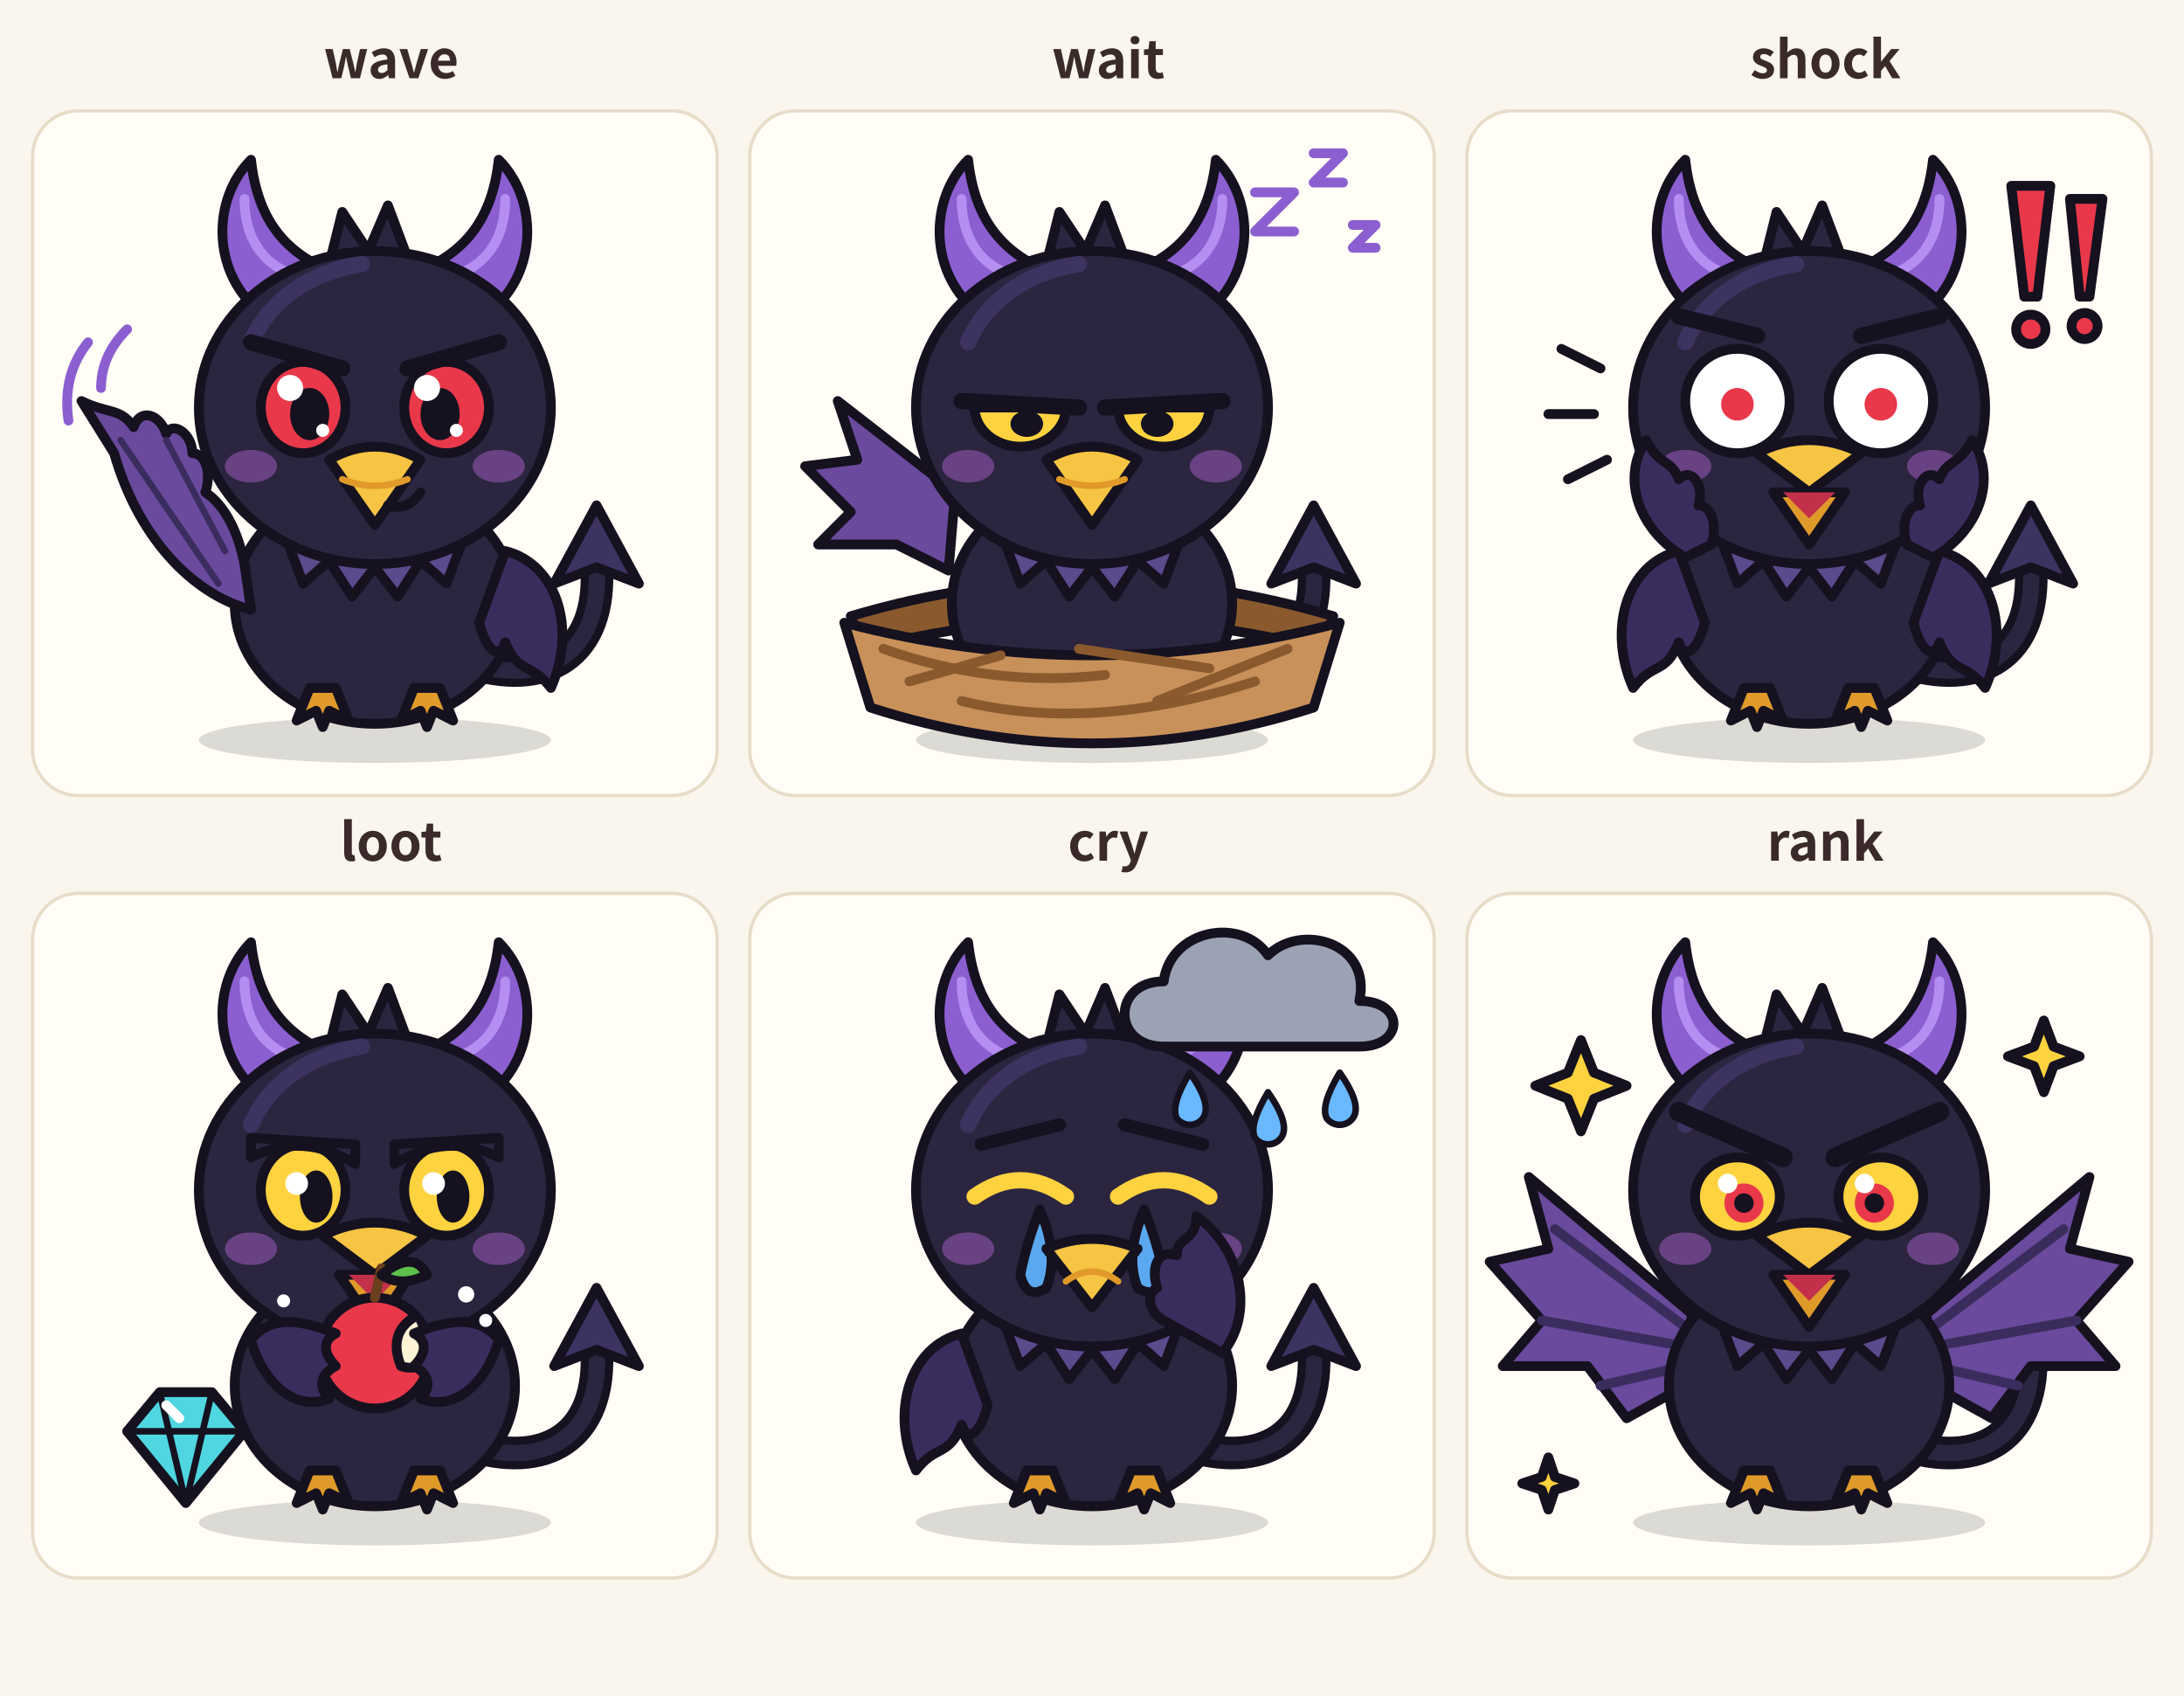
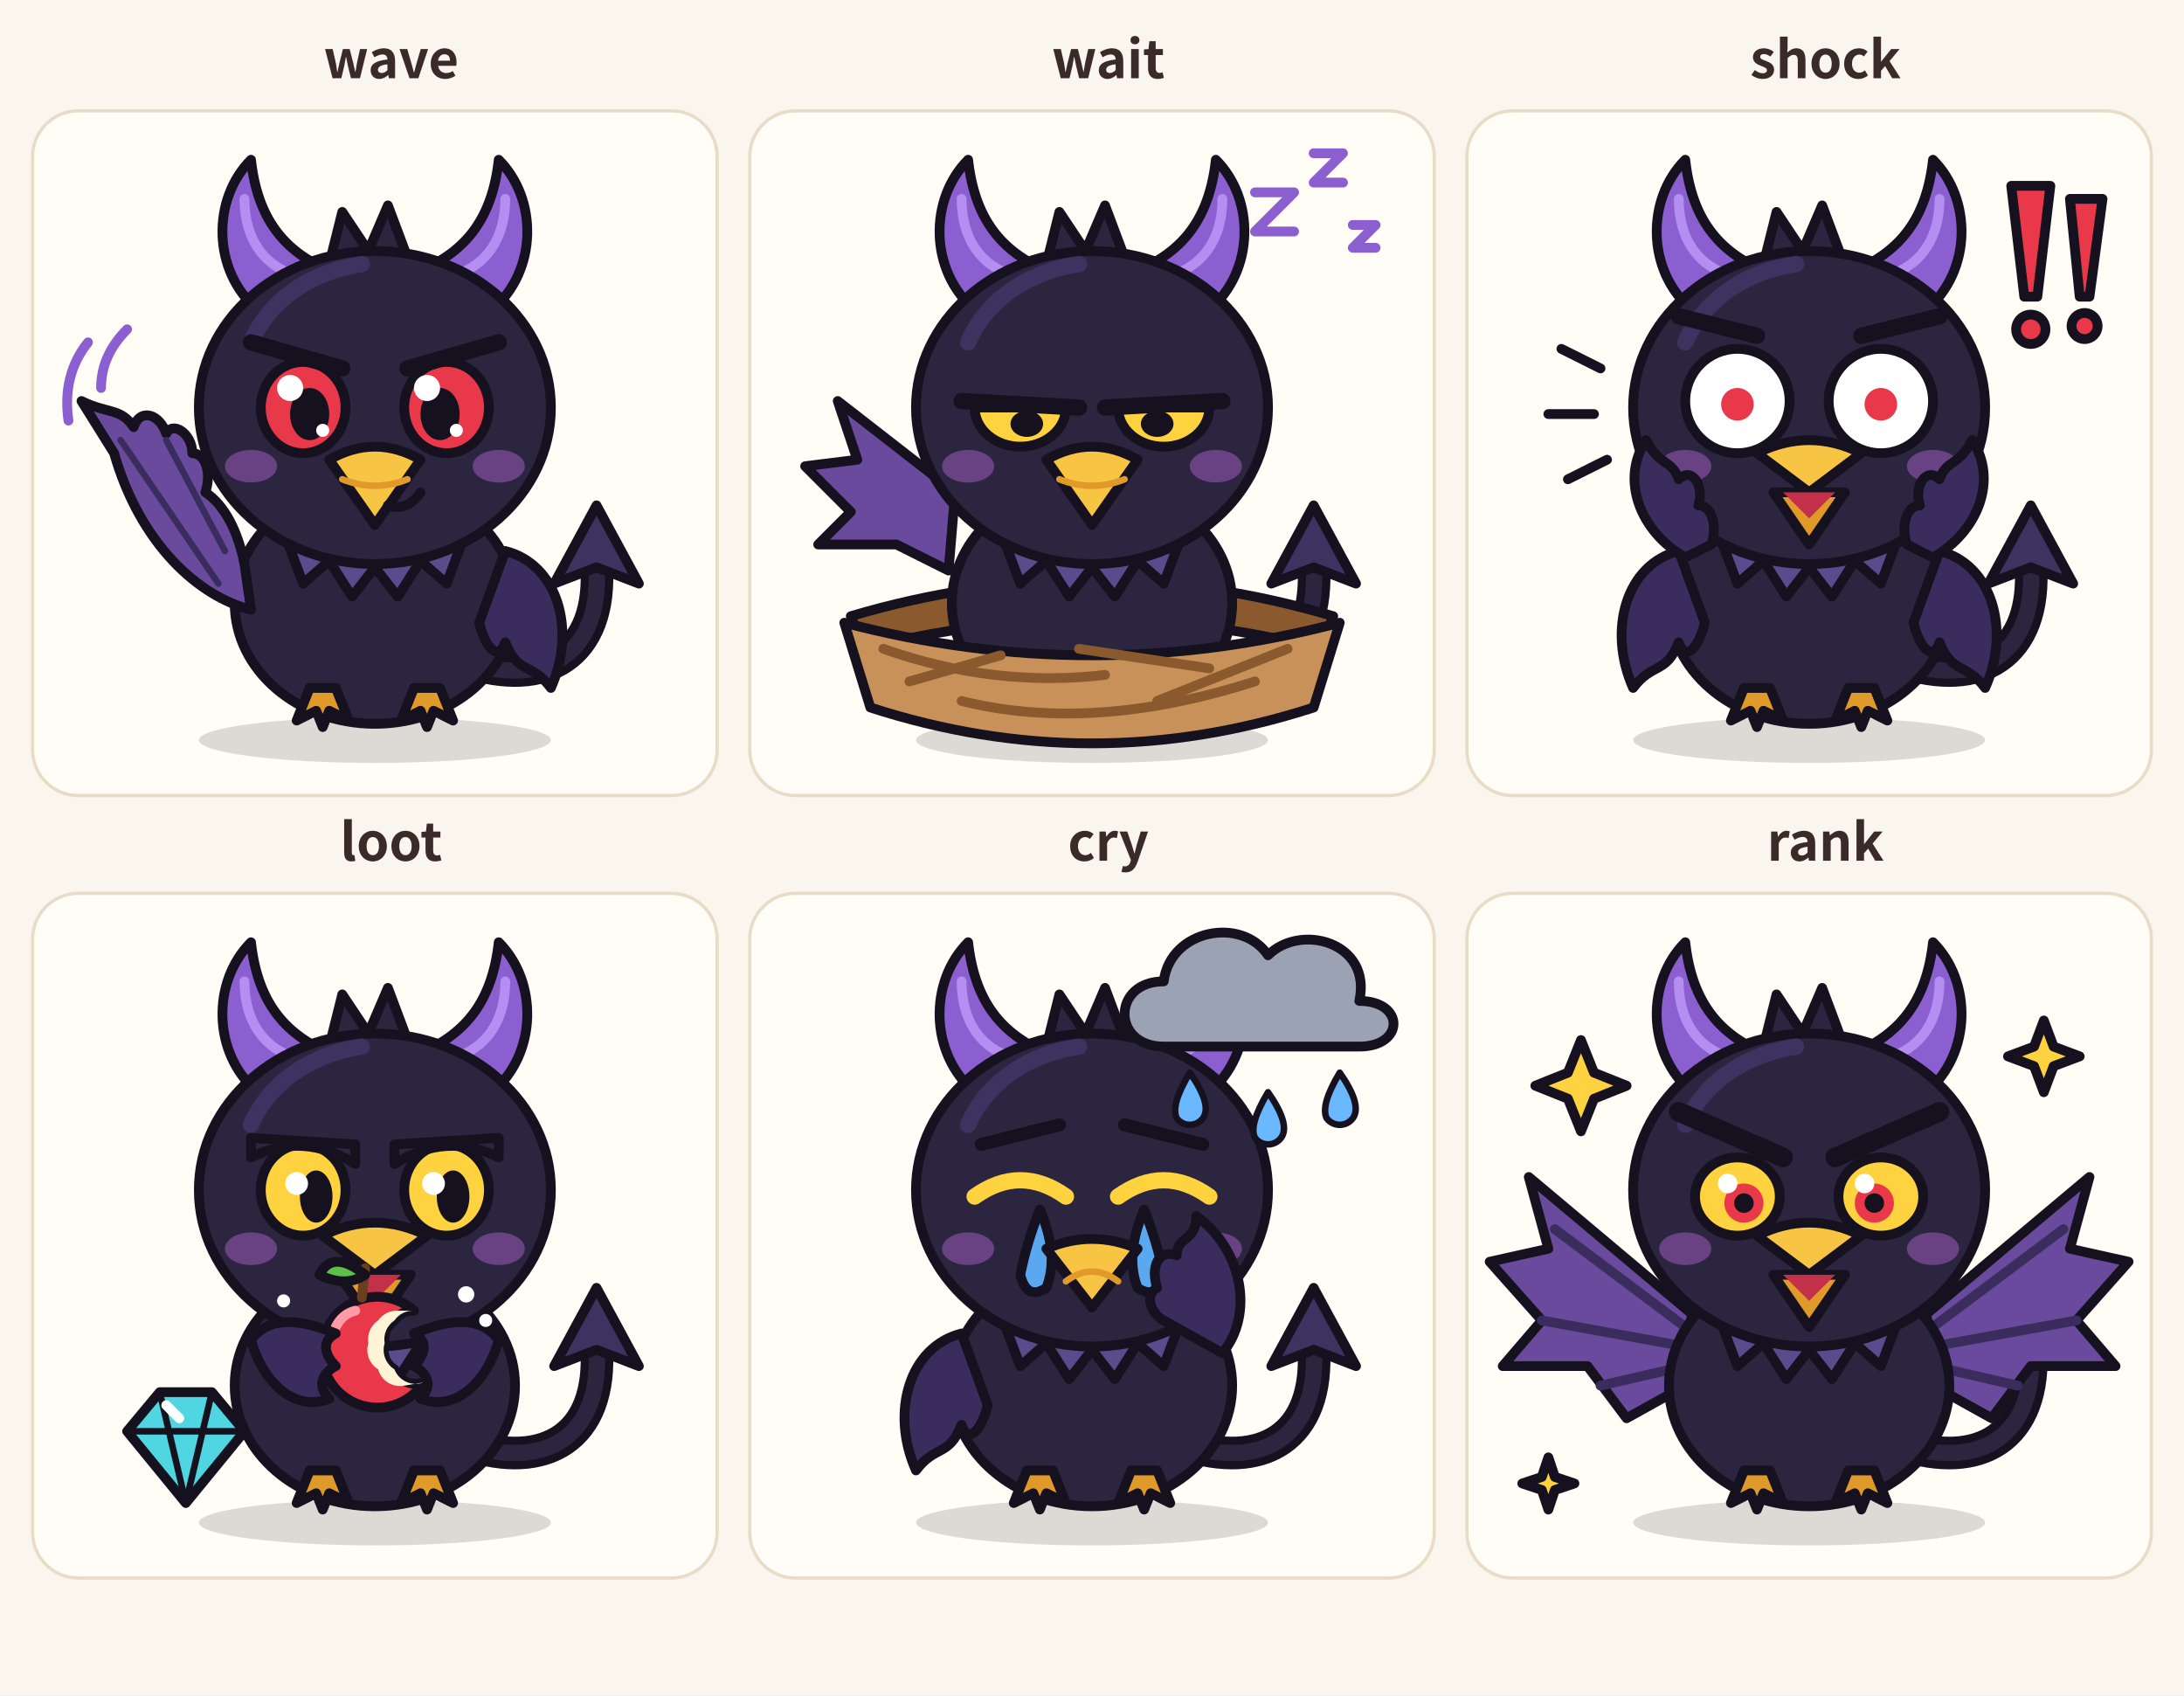
<svg xmlns="http://www.w3.org/2000/svg" width="670" height="520" viewBox="0 0 670 520" font-family="Noto Sans CJK KR, NanumGothic, sans-serif">
  <rect width="100%" height="100%" fill="#faf6ee" />
  <text x="120" y="24" text-anchor="middle" font-size="16" font-weight="700" fill="#3a2a2a">wave</text>
  <g transform="translate(10 34)">
    <rect width="210" height="210" rx="14" fill="#fffdf6" stroke="#e8dcc8" />
    <g transform="translate(5 5)">
      <g id="crow-wave" stroke="#15111f" stroke-width="3" stroke-linejoin="round" stroke-linecap="round">
        <ellipse cx="100" cy="188" rx="54" ry="7" fill="#000" fill-opacity=".14" stroke="none" />
        <path d="M128 164 C152 172 170 162 168 134" fill="none" stroke="#15111f" stroke-width="10" />
        <path d="M128 164 C152 172 170 162 168 134" fill="none" stroke="#2b2540" stroke-width="5" />
        <path d="M168 116 L181 140 L168 135 L155 140 Z" fill="#3d3360" />
        <ellipse cx="100" cy="146" rx="43" ry="37" fill="#2b2540" />
        <path d="M72 124 Q100 116 128 124 L122 140 L114 133 L107 144 L100 135 L93 144 L86 133 L78 140 Z" fill="#5b4a8c" />
        <path d="M76 182 L80 172 L88 172 L92 182 L86 179 L84 184 L82 179 Z" fill="#e09a2a" />
        <path d="M108 182 L112 172 L120 172 L124 182 L118 179 L116 184 L114 179 Z" fill="#e09a2a" />
        <path d="M140 130 C156 134 162 154 154 172 C148 164 144 168 140 158 C138 164 134 160 132 152 Z" fill="#3a2d5e" />
        <path d="M64 56 C50 44 50 22 62 10 C64 28 72 38 86 44 Z" fill="#8b5fd0" />
        <path d="M136 56 C150 44 150 22 138 10 C136 28 128 38 114 44 Z" fill="#8b5fd0" />
        <path d="M60 22 C60 32 64 40 72 44" fill="none" stroke="#b48ef0" stroke-width="3" />
        <path d="M140 22 C140 32 136 40 128 44" fill="none" stroke="#b48ef0" stroke-width="3" />
        <path d="M86 42 L90 26 L98 38 L104 24 L110 40 Z" fill="#2b2540" />
        <ellipse cx="100" cy="86" rx="54" ry="48" fill="#2b2540" />
        <path d="M62 66 C68 52 82 44 96 42" fill="none" stroke="#3d3360" stroke-width="5" stroke-linecap="round" />
        <g stroke="none" fill="#9a5ab8" fill-opacity=".55">
          <ellipse cx="62" cy="104" rx="8" ry="5" />
          <ellipse cx="138" cy="104" rx="8" ry="5" />
        </g>
        <ellipse cx="78" cy="86" rx="13" ry="14" fill="#e8384a" />
        <ellipse cx="122" cy="86" rx="13" ry="14" fill="#e8384a" />
        <ellipse cx="80" cy="88" rx="6" ry="8" fill="#15111f" stroke="none" />
        <ellipse cx="120" cy="88" rx="6" ry="8" fill="#15111f" stroke="none" />
        <g fill="#fff" stroke="none">
          <circle cx="74" cy="80" r="4" />
          <circle cx="116" cy="80" r="4" />
          <circle cx="84" cy="93" r="2" />
          <circle cx="125" cy="93" r="2" />
        </g>
        <path d="M62 66 L90 74 M138 66 L110 74" fill="none" stroke="#15111f" stroke-width="5" stroke-linecap="round" />
        <path d="M86 102 Q100 94 114 102 L100 122 Z" fill="#f7c443" />
        <path d="M90 108 Q100 112 110 108" fill="none" stroke="#e09a2a" stroke-width="2" />
        <path d="M104 116 Q110 118 114 112" fill="none" stroke="#15111f" stroke-width="3" stroke-linecap="round" />
        <path d="M62 148 C46 144 28 128 20 100 L10 84 C18 88 22 86 26 92 C28 86 34 88 36 94 C38 90 44 94 44 100 C48 100 50 106 48 112 C54 116 58 124 60 134 Z" fill="#6a4a9c" />
        <path d="M22 96 L52 140 M36 96 L54 130" fill="none" stroke="#3a2d5e" stroke-width="2" />
        <path d="M12 66 Q4 76 6 90 M24 62 Q16 70 16 80" fill="none" stroke="#8b5fd0" stroke-width="3" stroke-linecap="round" />
      </g>
    </g>
  </g>
  <text x="340" y="24" text-anchor="middle" font-size="16" font-weight="700" fill="#3a2a2a">wait</text>
  <g transform="translate(230 34)">
    <rect width="210" height="210" rx="14" fill="#fffdf6" stroke="#e8dcc8" />
    <g transform="translate(5 5)">
      <g id="crow-wait" stroke="#15111f" stroke-width="3" stroke-linejoin="round" stroke-linecap="round">
        <ellipse cx="100" cy="188" rx="54" ry="7" fill="#000" fill-opacity=".14" stroke="none" />
        <path d="M128 164 C152 172 170 162 168 134" fill="none" stroke="#15111f" stroke-width="10" />
        <path d="M128 164 C152 172 170 162 168 134" fill="none" stroke="#2b2540" stroke-width="5" />
        <path d="M168 116 L181 140 L168 135 L155 140 Z" fill="#3d3360" />
        <path d="M58 112 L22 84 L28 102 L12 104 L26 118 L16 128 L40 128 L56 136 Z" fill="#6a4a9c" />
        <path d="M26 150 Q100 128 174 150 L170 160 Q100 142 30 160 Z" fill="#8a5a2e" />
        <ellipse cx="100" cy="146" rx="43" ry="37" fill="#2b2540" />
        <path d="M72 124 Q100 116 128 124 L122 140 L114 133 L107 144 L100 135 L93 144 L86 133 L78 140 Z" fill="#5b4a8c" />
        <path d="M64 56 C50 44 50 22 62 10 C64 28 72 38 86 44 Z" fill="#8b5fd0" />
        <path d="M136 56 C150 44 150 22 138 10 C136 28 128 38 114 44 Z" fill="#8b5fd0" />
        <path d="M60 22 C60 32 64 40 72 44" fill="none" stroke="#b48ef0" stroke-width="3" />
        <path d="M140 22 C140 32 136 40 128 44" fill="none" stroke="#b48ef0" stroke-width="3" />
        <path d="M86 42 L90 26 L98 38 L104 24 L110 40 Z" fill="#2b2540" />
        <ellipse cx="100" cy="86" rx="54" ry="48" fill="#2b2540" />
        <path d="M62 66 C68 52 82 44 96 42" fill="none" stroke="#3d3360" stroke-width="5" stroke-linecap="round" />
        <g stroke="none" fill="#9a5ab8" fill-opacity=".55">
          <ellipse cx="62" cy="104" rx="8" ry="5" />
          <ellipse cx="138" cy="104" rx="8" ry="5" />
        </g>
        <path d="M64 86 A14 12 0 0 0 92 86 Z" fill="#ffd23f" />
        <path d="M108 86 A14 12 0 0 0 136 86 Z" fill="#ffd23f" />
        <g fill="#15111f" stroke="none">
          <ellipse cx="80" cy="91" rx="5" ry="4" />
          <ellipse cx="120" cy="91" rx="5" ry="4" />
        </g>
        <path d="M60 84 L96 86 M104 86 L140 84" fill="none" stroke="#15111f" stroke-width="5" stroke-linecap="round" />
        <path d="M86 102 Q100 94 114 102 L100 122 Z" fill="#f7c443" />
        <path d="M90 108 Q100 112 110 108" fill="none" stroke="#e09a2a" stroke-width="2" />
        <path d="M24 152 Q100 172 176 152 L168 178 Q100 200 32 178 Z" fill="#c8915a" />
        <path d="M36 160 Q70 172 104 168 M60 176 Q100 186 150 170 M44 170 L72 162 M120 176 L160 160 M96 160 L136 166" fill="none" stroke="#8a5a2e" stroke-width="3" stroke-linecap="round" />
        <path d="M150 20 h12 l-12 12 h12 M168 8 h9 l-9 9 h9 M180 30 h7 l-7 7 h7" fill="none" stroke="#8b5fd0" stroke-width="3" stroke-linecap="round" stroke-linejoin="round" />
      </g>
    </g>
  </g>
  <text x="560" y="24" text-anchor="middle" font-size="16" font-weight="700" fill="#3a2a2a">shock</text>
  <g transform="translate(450 34)">
    <rect width="210" height="210" rx="14" fill="#fffdf6" stroke="#e8dcc8" />
    <g transform="translate(5 5)">
      <g id="crow-shock" stroke="#15111f" stroke-width="3" stroke-linejoin="round" stroke-linecap="round">
        <ellipse cx="100" cy="188" rx="54" ry="7" fill="#000" fill-opacity=".14" stroke="none" />
        <path d="M128 164 C152 172 170 162 168 134" fill="none" stroke="#15111f" stroke-width="10" />
        <path d="M128 164 C152 172 170 162 168 134" fill="none" stroke="#2b2540" stroke-width="5" />
        <path d="M168 116 L181 140 L168 135 L155 140 Z" fill="#3d3360" />
        <ellipse cx="100" cy="146" rx="43" ry="37" fill="#2b2540" />
        <path d="M72 124 Q100 116 128 124 L122 140 L114 133 L107 144 L100 135 L93 144 L86 133 L78 140 Z" fill="#5b4a8c" />
        <path d="M76 182 L80 172 L88 172 L92 182 L86 179 L84 184 L82 179 Z" fill="#e09a2a" />
        <path d="M108 182 L112 172 L120 172 L124 182 L118 179 L116 184 L114 179 Z" fill="#e09a2a" />
        <path d="M60 130 C44 134 38 154 46 172 C52 164 56 168 60 158 C62 164 66 160 68 152 Z" fill="#3a2d5e" />
        <path d="M140 130 C156 134 162 154 154 172 C148 164 144 168 140 158 C138 164 134 160 132 152 Z" fill="#3a2d5e" />
        <path d="M64 56 C50 44 50 22 62 10 C64 28 72 38 86 44 Z" fill="#8b5fd0" />
        <path d="M136 56 C150 44 150 22 138 10 C136 28 128 38 114 44 Z" fill="#8b5fd0" />
        <path d="M60 22 C60 32 64 40 72 44" fill="none" stroke="#b48ef0" stroke-width="3" />
        <path d="M140 22 C140 32 136 40 128 44" fill="none" stroke="#b48ef0" stroke-width="3" />
        <path d="M86 42 L90 26 L98 38 L104 24 L110 40 Z" fill="#2b2540" />
        <ellipse cx="100" cy="86" rx="54" ry="48" fill="#2b2540" />
        <path d="M62 66 C68 52 82 44 96 42" fill="none" stroke="#3d3360" stroke-width="5" stroke-linecap="round" />
        <g stroke="none" fill="#9a5ab8" fill-opacity=".55">
          <ellipse cx="62" cy="104" rx="8" ry="5" />
          <ellipse cx="138" cy="104" rx="8" ry="5" />
        </g>
        <circle cx="78" cy="84" r="16" fill="#fff" />
        <circle cx="122" cy="84" r="16" fill="#fff" />
        <g fill="#e8384a" stroke="none">
          <circle cx="78" cy="85" r="5" />
          <circle cx="122" cy="85" r="5" />
        </g>
        <path d="M60 58 L84 64 M140 58 L116 64" fill="none" stroke="#15111f" stroke-width="5" stroke-linecap="round" />
        <path d="M84 100 Q100 92 116 100 L100 112 Z" fill="#f7c443" />
        <path d="M89 112 L100 112 L111 112 L100 128 Z" fill="#e09a2a" />
        <path d="M92 112 L108 112 L100 120 Z" fill="#c2304a" stroke="none" />
        <path d="M62 132 C48 124 42 108 50 96 C54 104 58 102 60 108 C64 104 68 110 66 116 C70 116 72 122 70 128 Z" fill="#3a2d5e" />
        <path d="M138 132 C152 124 158 108 150 96 C146 104 142 102 140 108 C136 104 132 110 134 116 C130 116 128 122 130 128 Z" fill="#3a2d5e" />
        <g fill="#e8384a">
          <path d="M162 18 L174 18 L170 52 L166 52 Z" />
          <circle cx="168" cy="62" r="4.5" />
          <path d="M180 22 L190 22 L186 52 L183 52 Z" />
          <circle cx="184.5" cy="61" r="4" />
        </g>
        <path d="M36 74 L24 68 M34 88 L20 88 M38 102 L26 108" fill="none" stroke="#15111f" stroke-width="3" stroke-linecap="round" />
      </g>
    </g>
  </g>
  <text x="120" y="264" text-anchor="middle" font-size="16" font-weight="700" fill="#3a2a2a">loot</text>
  <g transform="translate(10 274)">
    <rect width="210" height="210" rx="14" fill="#fffdf6" stroke="#e8dcc8" />
    <g transform="translate(5 5)">
      <g id="crow-loot" stroke="#15111f" stroke-width="3" stroke-linejoin="round" stroke-linecap="round">
        <ellipse cx="100" cy="188" rx="54" ry="7" fill="#000" fill-opacity=".14" stroke="none" />
        <path d="M128 164 C152 172 170 162 168 134" fill="none" stroke="#15111f" stroke-width="10" />
        <path d="M128 164 C152 172 170 162 168 134" fill="none" stroke="#2b2540" stroke-width="5" />
        <path d="M168 116 L181 140 L168 135 L155 140 Z" fill="#3d3360" />
        <ellipse cx="100" cy="146" rx="43" ry="37" fill="#2b2540" />
        <path d="M72 124 Q100 116 128 124 L122 140 L114 133 L107 144 L100 135 L93 144 L86 133 L78 140 Z" fill="#5b4a8c" />
        <path d="M76 182 L80 172 L88 172 L92 182 L86 179 L84 184 L82 179 Z" fill="#e09a2a" />
        <path d="M108 182 L112 172 L120 172 L124 182 L118 179 L116 184 L114 179 Z" fill="#e09a2a" />
        <path d="M24 160 L34 148 L50 148 L60 160 L42 182 Z" fill="#4fd6e0" />
        <path d="M24 160 L60 160 M34 148 L42 182 L50 148" fill="none" stroke="#15111f" stroke-width="2" />
        <path d="M36 152 L40 156" fill="none" stroke="#fff" stroke-width="3" stroke-linecap="round" />
        <path d="M64 56 C50 44 50 22 62 10 C64 28 72 38 86 44 Z" fill="#8b5fd0" />
        <path d="M136 56 C150 44 150 22 138 10 C136 28 128 38 114 44 Z" fill="#8b5fd0" />
        <path d="M60 22 C60 32 64 40 72 44" fill="none" stroke="#b48ef0" stroke-width="3" />
        <path d="M140 22 C140 32 136 40 128 44" fill="none" stroke="#b48ef0" stroke-width="3" />
        <path d="M86 42 L90 26 L98 38 L104 24 L110 40 Z" fill="#2b2540" />
        <ellipse cx="100" cy="86" rx="54" ry="48" fill="#2b2540" />
        <path d="M62 66 C68 52 82 44 96 42" fill="none" stroke="#3d3360" stroke-width="5" stroke-linecap="round" />
        <g stroke="none" fill="#9a5ab8" fill-opacity=".55">
          <ellipse cx="62" cy="104" rx="8" ry="5" />
          <ellipse cx="138" cy="104" rx="8" ry="5" />
        </g>
        <ellipse cx="78" cy="86" rx="13" ry="14" fill="#ffd23f" />
        <ellipse cx="122" cy="86" rx="13" ry="14" fill="#ffd23f" />
        <g fill="#15111f" stroke="none">
          <ellipse cx="82" cy="88" rx="5" ry="8" />
          <ellipse cx="124" cy="88" rx="5" ry="8" />
        </g>
        <path d="M62 76 Q78 68 94 78 L94 72 L62 70 Z M106 78 Q122 68 138 76 L138 70 L106 72 Z" fill="#2b2540" />
        <g fill="#fff" stroke="none">
          <circle cx="76" cy="84" r="3.5" />
          <circle cx="118" cy="84" r="3.5" />
        </g>
        <path d="M84 100 Q100 92 116 100 L100 112 Z" fill="#f7c443" />
        <path d="M89 112 L100 112 L111 112 L100 128 Z" fill="#e09a2a" />
        <path d="M92 112 L108 112 L100 120 Z" fill="#c2304a" stroke="none" />
-         <circle cx="100" cy="136" r="17" fill="#e8384a" />
-         <path d="M112 125 Q104 130 108 140 Q114 142 117 136" fill="#fff4d6" />
-         <path d="M100 119 L102 110" fill="none" stroke="#6b3e1e" stroke-width="3" />
-         <path d="M102 112 Q112 104 116 112 Q108 116 102 112 Z" fill="#5cc04a" />
+         <path d="M112 123 A17 17 0 1 0 115 145 A7 7 0 0 1 106 141 A7 7 0 0 1 103 133 A7 7 0 0 1 106 126 A7 7 0 0 1 112 123 Z" fill="#e8384a" />
+         <path d="M115 145 A7 7 0 0 1 106 141 A7 7 0 0 1 103 133 A7 7 0 0 1 106 126 A7 7 0 0 1 112 123 L107 123 A7 7 0 0 0 101 126 A7 7 0 0 0 98 133 A7 7 0 0 0 101 141 A7 7 0 0 0 109 146 Z" fill="#fff4d6" stroke="none" />
+         <path d="M96 119 L97 110" fill="none" stroke="#6b3e1e" stroke-width="3" />
+         <path d="M97 112 Q87 104 83 112 Q91 116 97 112 Z" fill="#5cc04a" />
+         <path d="M88 128 Q90 124 94 123" fill="none" stroke="#ff9aa6" stroke-width="3" />
        <path d="M62 132 C66 146 76 154 86 150 C82 146 84 142 88 140 C84 136 84 132 88 130 C78 126 68 124 62 132 Z" fill="#3a2d5e" />
        <path d="M138 132 C134 146 124 154 114 150 C118 146 116 142 112 140 C116 136 116 132 112 130 C122 126 132 124 138 132 Z" fill="#3a2d5e" />
        <g fill="#fff" stroke="none">
          <circle cx="128" cy="118" r="2.5" />
          <circle cx="134" cy="126" r="2" />
          <circle cx="72" cy="120" r="2" />
        </g>
      </g>
    </g>
  </g>
  <text x="340" y="264" text-anchor="middle" font-size="16" font-weight="700" fill="#3a2a2a">cry</text>
  <g transform="translate(230 274)">
    <rect width="210" height="210" rx="14" fill="#fffdf6" stroke="#e8dcc8" />
    <g transform="translate(5 5)">
      <g id="crow-cry" stroke="#15111f" stroke-width="3" stroke-linejoin="round" stroke-linecap="round">
        <ellipse cx="100" cy="188" rx="54" ry="7" fill="#000" fill-opacity=".14" stroke="none" />
        <path d="M128 164 C152 172 170 162 168 134" fill="none" stroke="#15111f" stroke-width="10" />
        <path d="M128 164 C152 172 170 162 168 134" fill="none" stroke="#2b2540" stroke-width="5" />
        <path d="M168 116 L181 140 L168 135 L155 140 Z" fill="#3d3360" />
        <ellipse cx="100" cy="146" rx="43" ry="37" fill="#2b2540" />
        <path d="M72 124 Q100 116 128 124 L122 140 L114 133 L107 144 L100 135 L93 144 L86 133 L78 140 Z" fill="#5b4a8c" />
        <path d="M76 182 L80 172 L88 172 L92 182 L86 179 L84 184 L82 179 Z" fill="#e09a2a" />
        <path d="M108 182 L112 172 L120 172 L124 182 L118 179 L116 184 L114 179 Z" fill="#e09a2a" />
        <path d="M60 130 C44 134 38 154 46 172 C52 164 56 168 60 158 C62 164 66 160 68 152 Z" fill="#3a2d5e" />
        <path d="M64 56 C50 44 50 22 62 10 C64 28 72 38 86 44 Z" fill="#8b5fd0" />
        <path d="M136 56 C150 44 150 22 138 10 C136 28 128 38 114 44 Z" fill="#8b5fd0" />
        <path d="M60 22 C60 32 64 40 72 44" fill="none" stroke="#b48ef0" stroke-width="3" />
        <path d="M140 22 C140 32 136 40 128 44" fill="none" stroke="#b48ef0" stroke-width="3" />
        <path d="M86 42 L90 26 L98 38 L104 24 L110 40 Z" fill="#2b2540" />
        <ellipse cx="100" cy="86" rx="54" ry="48" fill="#2b2540" />
        <path d="M62 66 C68 52 82 44 96 42" fill="none" stroke="#3d3360" stroke-width="5" stroke-linecap="round" />
        <g stroke="none" fill="#9a5ab8" fill-opacity=".55">
          <ellipse cx="62" cy="104" rx="8" ry="5" />
          <ellipse cx="138" cy="104" rx="8" ry="5" />
        </g>
        <path d="M64 88 Q78 78 92 88 M108 88 Q122 78 136 88" fill="none" stroke="#ffd23f" stroke-width="5" stroke-linecap="round" />
        <path d="M66 72 L90 66 M134 72 L110 66" fill="none" stroke="#15111f" stroke-width="4" stroke-linecap="round" />
        <path d="M84 92 Q90 106 86 116 Q80 120 78 112 Q80 102 84 92 Z" fill="#5aa8f0" />
        <path d="M116 92 Q110 106 114 116 Q120 120 122 112 Q120 102 116 92 Z" fill="#5aa8f0" />
        <path d="M86 104 Q100 98 114 104 L100 122 Z" fill="#f7c443" />
        <path d="M92 114 Q100 108 108 114" fill="none" stroke="#e09a2a" stroke-width="2" />
        <path d="M140 136 C150 124 146 104 132 94 C132 102 126 100 126 106 C120 104 118 110 120 116 C116 118 118 124 122 126 Z" fill="#3a2d5e" />
        <path d="M122 42 C106 42 106 22 122 22 C124 6 146 2 154 14 C164 4 186 10 182 28 C196 28 196 42 182 42 Z" fill="#9aa2b4" />
        <g fill="#6ab8ff" stroke-width="2">
          <path d="M130 50 q7 10 4 14 a5 5 0 0 1 -8 0 q-2 -4 4 -14 z" />
          <path d="M154 56 q7 10 4 14 a5 5 0 0 1 -8 0 q-2 -4 4 -14 z" />
          <path d="M176 50 q7 10 4 14 a5 5 0 0 1 -8 0 q-2 -4 4 -14 z" />
        </g>
      </g>
    </g>
  </g>
  <text x="560" y="264" text-anchor="middle" font-size="16" font-weight="700" fill="#3a2a2a">rank</text>
  <g transform="translate(450 274)">
    <rect width="210" height="210" rx="14" fill="#fffdf6" stroke="#e8dcc8" />
    <g transform="translate(5 5)">
      <g id="crow-rank" stroke="#15111f" stroke-width="3" stroke-linejoin="round" stroke-linecap="round">
        <ellipse cx="100" cy="188" rx="54" ry="7" fill="#000" fill-opacity=".14" stroke="none" />
        <path d="M128 164 C152 172 170 162 168 134" fill="none" stroke="#15111f" stroke-width="10" />
        <path d="M128 164 C152 172 170 162 168 134" fill="none" stroke="#2b2540" stroke-width="5" />
        <path d="M168 116 L181 140 L168 135 L155 140 Z" fill="#3d3360" />
        <path d="M64 124 L14 82 L20 104 L2 108 L18 126 L6 140 L32 140 L44 156 L62 146 Z" fill="#6a4a9c" />
        <path d="M136 124 L186 82 L180 104 L198 108 L182 126 L194 140 L168 140 L156 156 L138 146 Z" fill="#6a4a9c" />
        <path d="M62 128 L22 98 M62 134 L18 126 M62 140 L36 146 M138 128 L178 98 M138 134 L182 126 M138 140 L164 146" fill="none" stroke="#3a2d5e" stroke-width="3" />
        <ellipse cx="100" cy="146" rx="43" ry="37" fill="#2b2540" />
        <path d="M72 124 Q100 116 128 124 L122 140 L114 133 L107 144 L100 135 L93 144 L86 133 L78 140 Z" fill="#5b4a8c" />
        <path d="M76 182 L80 172 L88 172 L92 182 L86 179 L84 184 L82 179 Z" fill="#e09a2a" />
        <path d="M108 182 L112 172 L120 172 L124 182 L118 179 L116 184 L114 179 Z" fill="#e09a2a" />
        <path d="M64 56 C50 44 50 22 62 10 C64 28 72 38 86 44 Z" fill="#8b5fd0" />
        <path d="M136 56 C150 44 150 22 138 10 C136 28 128 38 114 44 Z" fill="#8b5fd0" />
        <path d="M60 22 C60 32 64 40 72 44" fill="none" stroke="#b48ef0" stroke-width="3" />
        <path d="M140 22 C140 32 136 40 128 44" fill="none" stroke="#b48ef0" stroke-width="3" />
        <path d="M86 42 L90 26 L98 38 L104 24 L110 40 Z" fill="#2b2540" />
        <ellipse cx="100" cy="86" rx="54" ry="48" fill="#2b2540" />
        <path d="M62 66 C68 52 82 44 96 42" fill="none" stroke="#3d3360" stroke-width="5" stroke-linecap="round" />
        <g stroke="none" fill="#9a5ab8" fill-opacity=".55">
          <ellipse cx="62" cy="104" rx="8" ry="5" />
          <ellipse cx="138" cy="104" rx="8" ry="5" />
        </g>
        <ellipse cx="78" cy="88" rx="13" ry="12" fill="#ffd23f" />
        <ellipse cx="122" cy="88" rx="13" ry="12" fill="#ffd23f" />
        <g fill="#e8384a" stroke="none">
          <circle cx="80" cy="90" r="6" />
          <circle cx="120" cy="90" r="6" />
        </g>
        <g fill="#15111f" stroke="none">
          <circle cx="80" cy="90" r="3" />
          <circle cx="120" cy="90" r="3" />
        </g>
        <g fill="#fff" stroke="none">
          <circle cx="75" cy="84" r="3" />
          <circle cx="117" cy="84" r="3" />
        </g>
        <path d="M60 62 L92 76 M140 62 L108 76" fill="none" stroke="#15111f" stroke-width="6" stroke-linecap="round" />
        <path d="M84 100 Q100 92 116 100 L100 112 Z" fill="#f7c443" />
        <path d="M89 112 L100 112 L111 112 L100 128 Z" fill="#e09a2a" />
        <path d="M92 112 L108 112 L100 120 Z" fill="#c2304a" stroke="none" />
        <g fill="#ffd23f">
          <path d="M30 40 L34 50 L44 54 L34 58 L30 68 L26 58 L16 54 L26 50 Z" />
          <path d="M172 34 L175 42 L183 45 L175 48 L172 56 L169 48 L161 45 L169 42 Z" />
          <path d="M20 168 L22 174 L28 176 L22 178 L20 184 L18 178 L12 176 L18 174 Z" />
        </g>
      </g>
    </g>
  </g>
</svg>
